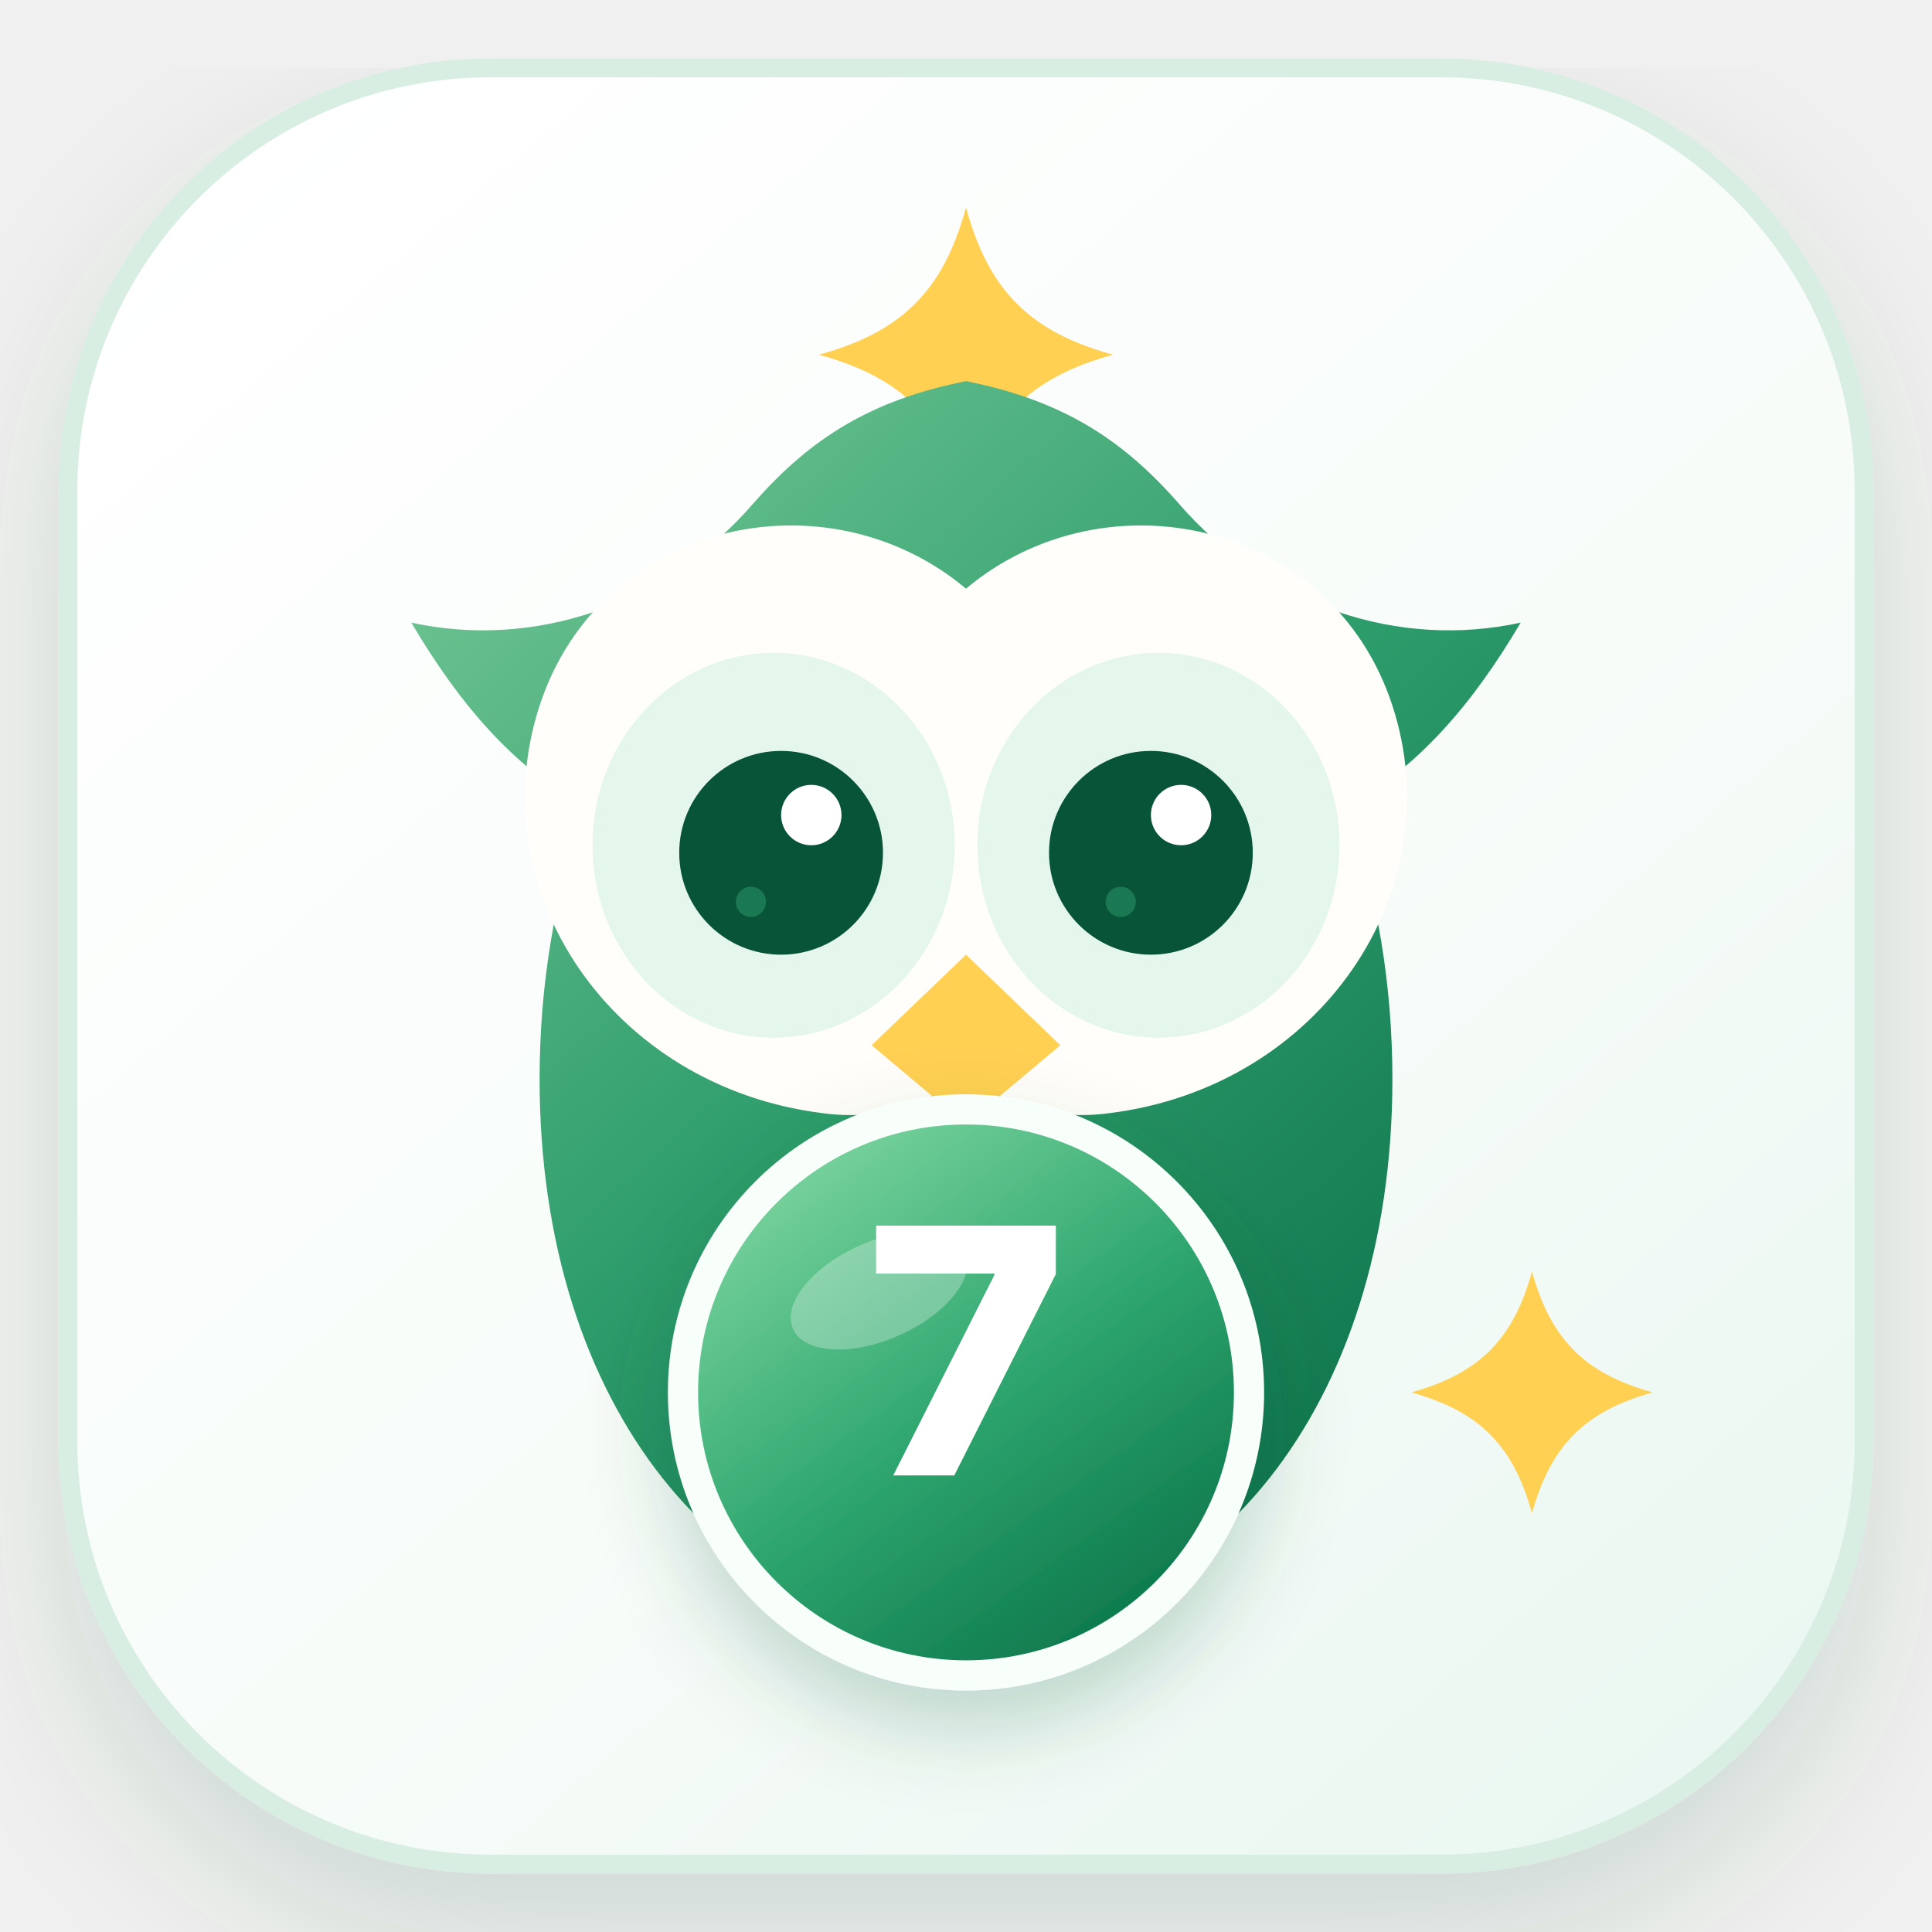
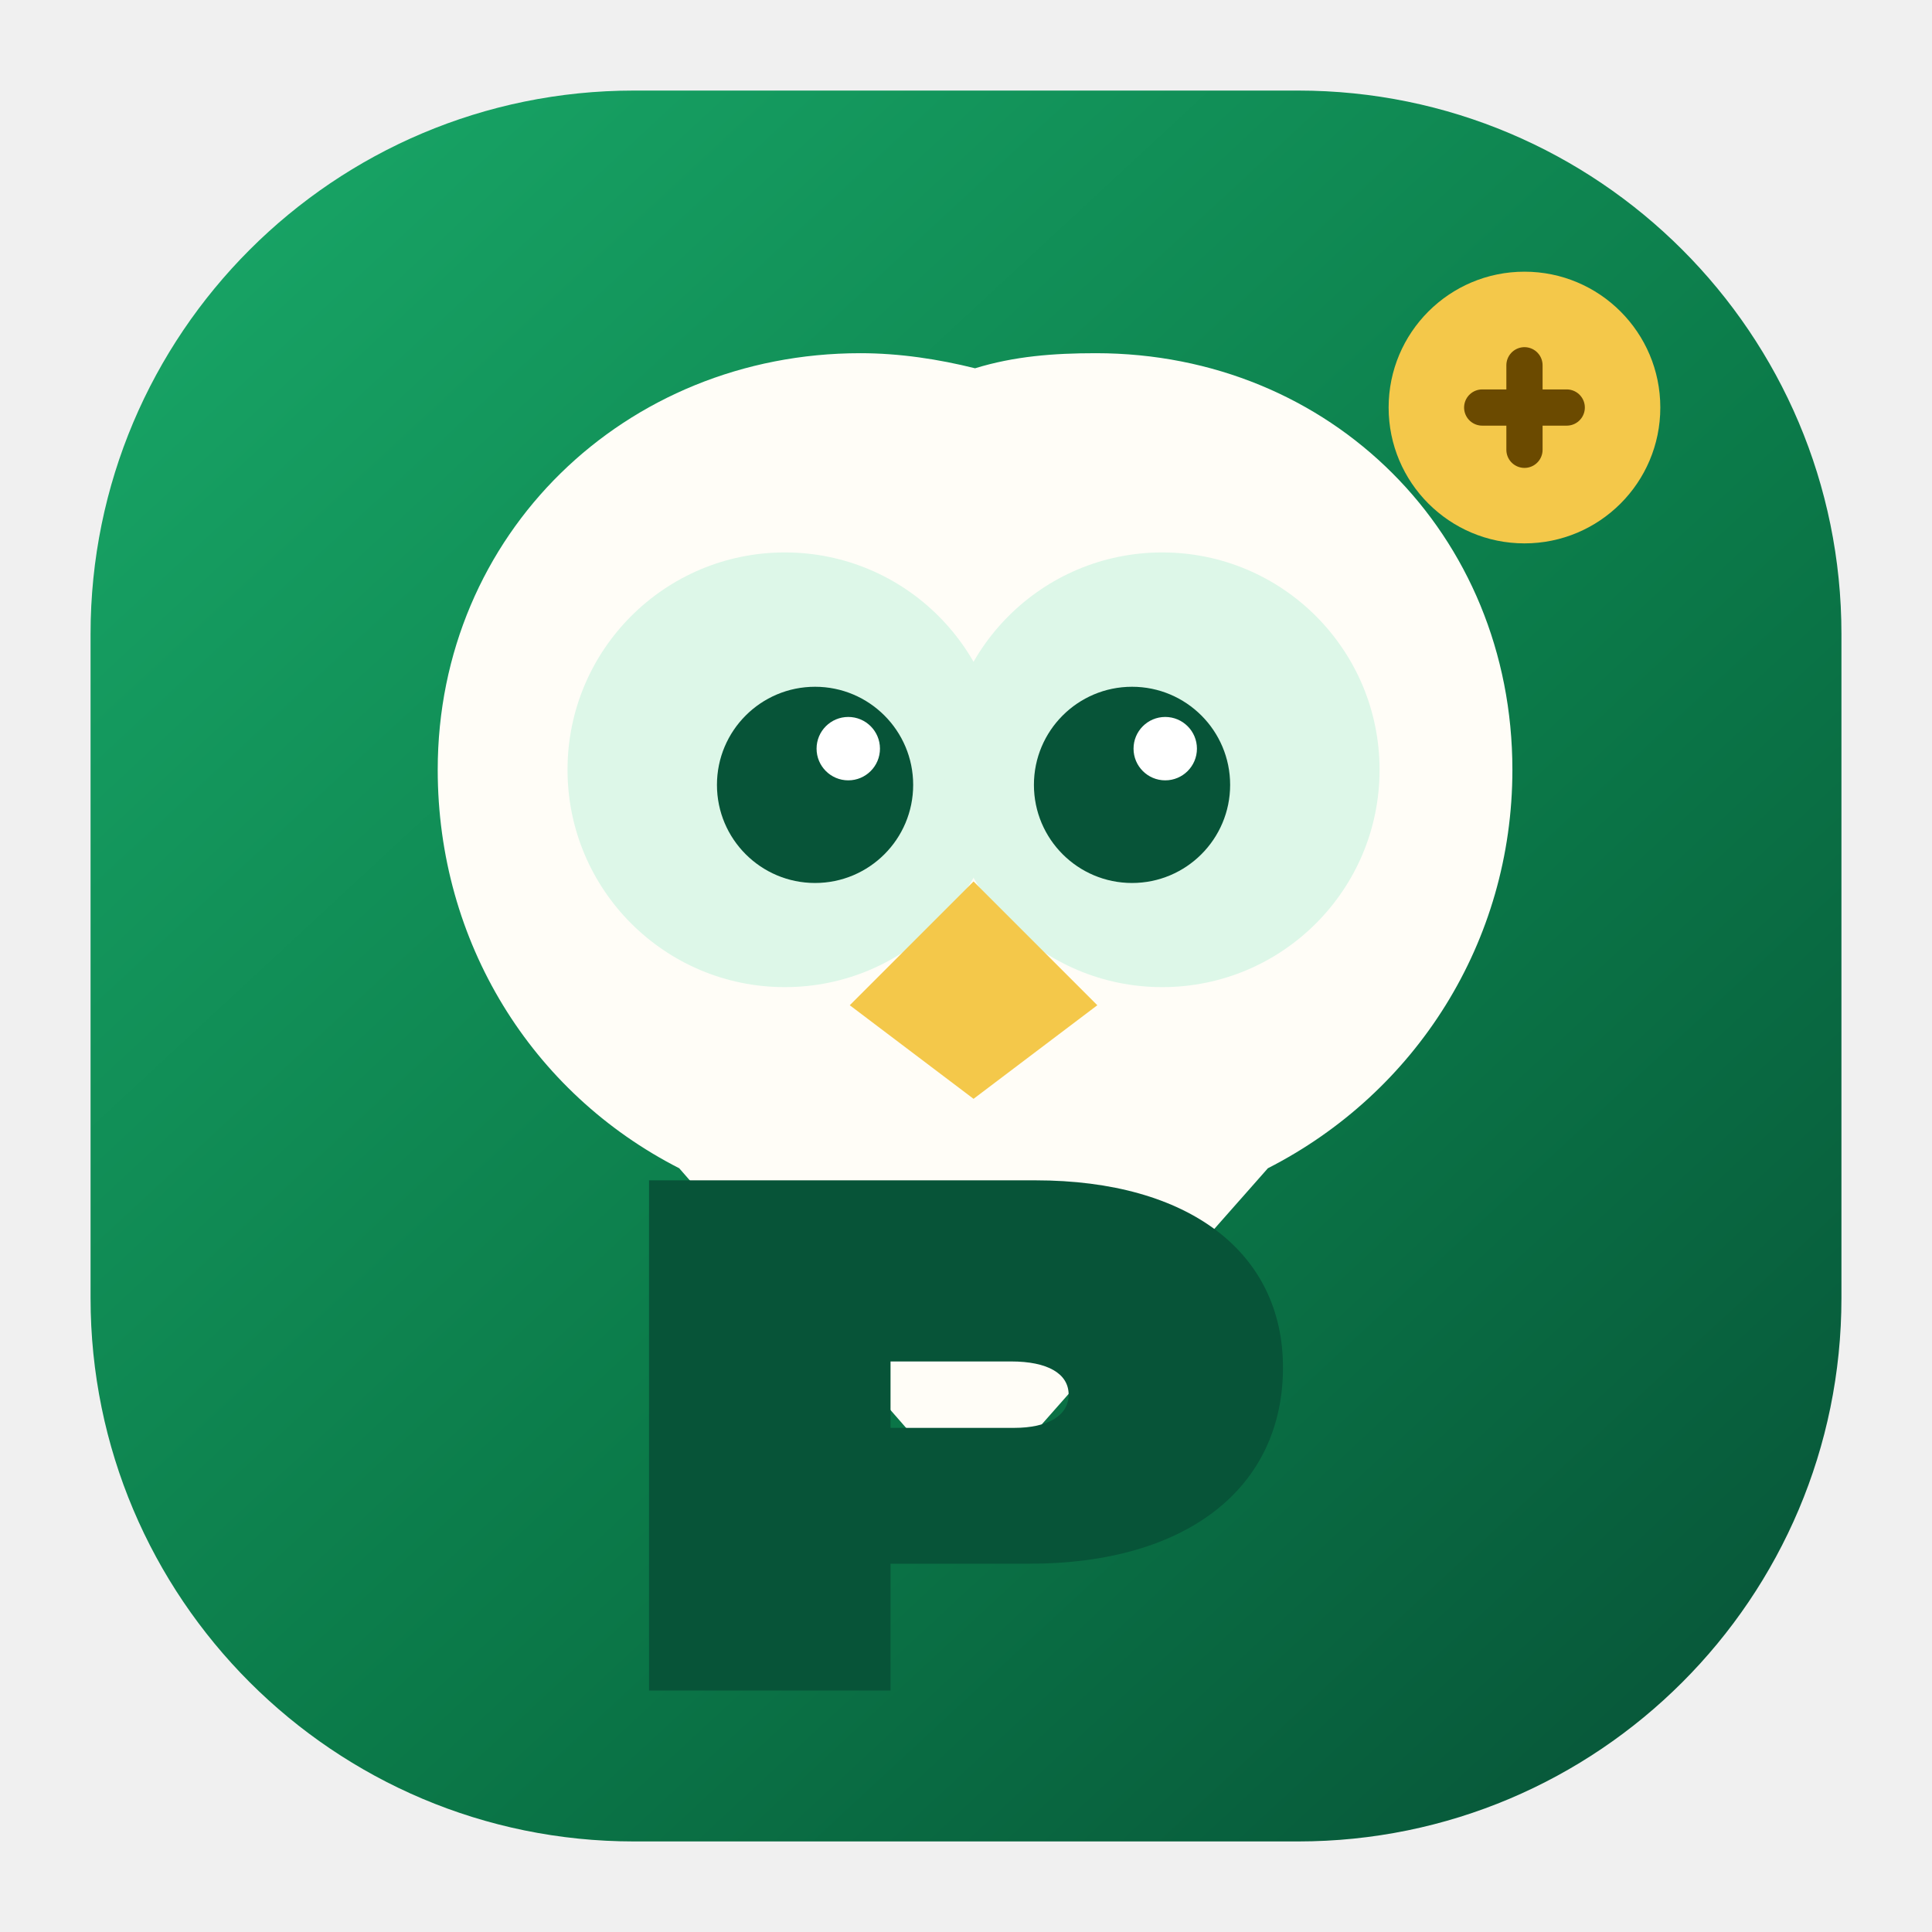
- <svg xmlns="http://www.w3.org/2000/svg" viewBox="0 0 512 512" role="img" aria-label="Primy">
+ <svg xmlns="http://www.w3.org/2000/svg" viewBox="0 0 64 64" role="img" aria-label="Primy">
  <defs>
-     <linearGradient id="surface" x1="64" y1="28" x2="454" y2="484" gradientUnits="userSpaceOnUse">
-       <stop stop-color="#FFFFFF" />
-       <stop offset="0.58" stop-color="#F7FCF9" />
-       <stop offset="1" stop-color="#EAF7F1" />
+     <linearGradient id="g" x1="7" y1="5" x2="58" y2="60" gradientUnits="userSpaceOnUse">
+       <stop stop-color="#18A566" />
+       <stop offset=".56" stop-color="#0B7A49" />
+       <stop offset="1" stop-color="#075438" />
    </linearGradient>
-     <linearGradient id="owl" x1="122" y1="96" x2="390" y2="394" gradientUnits="userSpaceOnUse">
-       <stop stop-color="#78C998" />
-       <stop offset="0.52" stop-color="#2E9D6C" />
-       <stop offset="1" stop-color="#0B7049" />
-     </linearGradient>
-     <linearGradient id="ball" x1="206" y1="310" x2="302" y2="445" gradientUnits="userSpaceOnUse">
-       <stop stop-color="#79D39D" />
-       <stop offset="0.48" stop-color="#2FA66F" />
-       <stop offset="1" stop-color="#087147" />
-     </linearGradient>
-     <filter id="shadow" x="-20%" y="-20%" width="140%" height="150%">
-       <feDropShadow dx="0" dy="18" stdDeviation="20" flood-color="#075438" flood-opacity="0.14" />
-     </filter>
-     <filter id="ballShadow" x="-30%" y="-30%" width="160%" height="170%">
-       <feDropShadow dx="0" dy="10" stdDeviation="11" flood-color="#075438" flood-opacity="0.22" />
-     </filter>
  </defs>
-   <rect x="18" y="18" width="476" height="476" rx="112" fill="url(#surface)" stroke="#D9EEE3" stroke-width="5" filter="url(#shadow)" />
-   <path d="M256 55c6 22 17 33 39 39-22 6-33 17-39 39-6-22-17-33-39-39 22-6 33-17 39-39Z" fill="#FFD052" />
-   <path d="M109 165c32 7 67-4 91-32 15-17 31-27 56-32 25 5 41 15 56 32 24 28 59 39 91 32-13 22-27 38-46 49 8 23 12 47 12 72 0 87-49 146-113 146s-113-59-113-146c0-25 4-49 12-72-19-11-33-27-46-49Z" fill="url(#owl)" />
-   <path d="M256 156c-37-31-97-18-113 31-16 49 19 101 75 108 15 2 27-2 38-10 11 8 23 12 38 10 56-7 91-59 75-108-16-49-76-62-113-31Z" fill="#FFFEFA" />
-   <ellipse cx="205" cy="224" rx="48" ry="51" fill="#E5F7ED" />
-   <ellipse cx="307" cy="224" rx="48" ry="51" fill="#E5F7ED" />
-   <circle cx="207" cy="226" r="27" fill="#075438" />
-   <circle cx="305" cy="226" r="27" fill="#075438" />
-   <circle cx="215" cy="216" r="8" fill="#FFFFFF" />
-   <circle cx="313" cy="216" r="8" fill="#FFFFFF" />
-   <circle cx="199" cy="239" r="4" fill="#2E9D6C" opacity="0.5" />
-   <circle cx="297" cy="239" r="4" fill="#2E9D6C" opacity="0.5" />
-   <path d="M256 253 281 277 256 298 231 277 256 253Z" fill="#FFD052" />
-   <circle cx="256" cy="369" r="75" fill="url(#ball)" stroke="#F8FFFB" stroke-width="8" filter="url(#ballShadow)" />
-   <ellipse cx="233" cy="342" rx="25" ry="13" fill="#FFFFFF" opacity="0.28" transform="rotate(-24 233 342)" />
-   <text x="256" y="391" text-anchor="middle" font-family="Sora, Inter, Arial Rounded MT Bold, sans-serif" font-size="91" font-weight="800" fill="#FFFFFF">7</text>
-   <path d="M406 337c5 18 14 27 32 32-18 5-27 14-32 32-5-18-14-27-32-32 18-5 27-14 32-32Z" fill="#FFD052" />
+   <rect x="3" y="3" width="58" height="58" rx="18" fill="url(#g)" />
+   <path d="M14.5 25.5c0-7.8 6.2-13.8 14-13.8 1.3 0 2.6.2 3.8.5 1.3-.4 2.6-.5 4-.5 7.8 0 13.8 6 13.8 13.8 0 5.7-3.2 10.7-8.1 13.2l-9.8 11.1-9.7-11.1c-4.9-2.5-8-7.5-8-13.2Z" fill="#FFFDF7" />
+   <circle cx="26" cy="25.5" r="7.2" fill="#DDF7E8" />
+   <circle cx="38.5" cy="25.5" r="7.2" fill="#DDF7E8" />
+   <circle cx="27" cy="26" r="3.25" fill="#075438" />
+   <circle cx="37.5" cy="26" r="3.25" fill="#075438" />
+   <circle cx="28.1" cy="24.8" r="1.05" fill="#fff" />
+   <circle cx="38.6" cy="24.8" r="1.05" fill="#fff" />
+   <path d="m32.25 29.2 4.1 4.1-4.1 3.1-4.1-3.1 4.1-4.1Z" fill="#F4C84A" />
+   <path d="M21.5 39.1h12.8c5.1 0 8.2 2.4 8.2 6.2 0 4-3.2 6.5-8.4 6.5h-4.6V56h-8V39.1Zm8 6v2.2h4.1c1.1 0 1.8-.4 1.8-1.1 0-.7-.7-1.1-1.9-1.1h-4Z" fill="#075438" />
+   <circle cx="50.5" cy="13.5" r="4.5" fill="#F4C84A" />
+   <path d="M49.1 13.5h2.8M50.5 12.1v2.8" stroke="#6B4A00" stroke-width="1.2" stroke-linecap="round" />
</svg>
